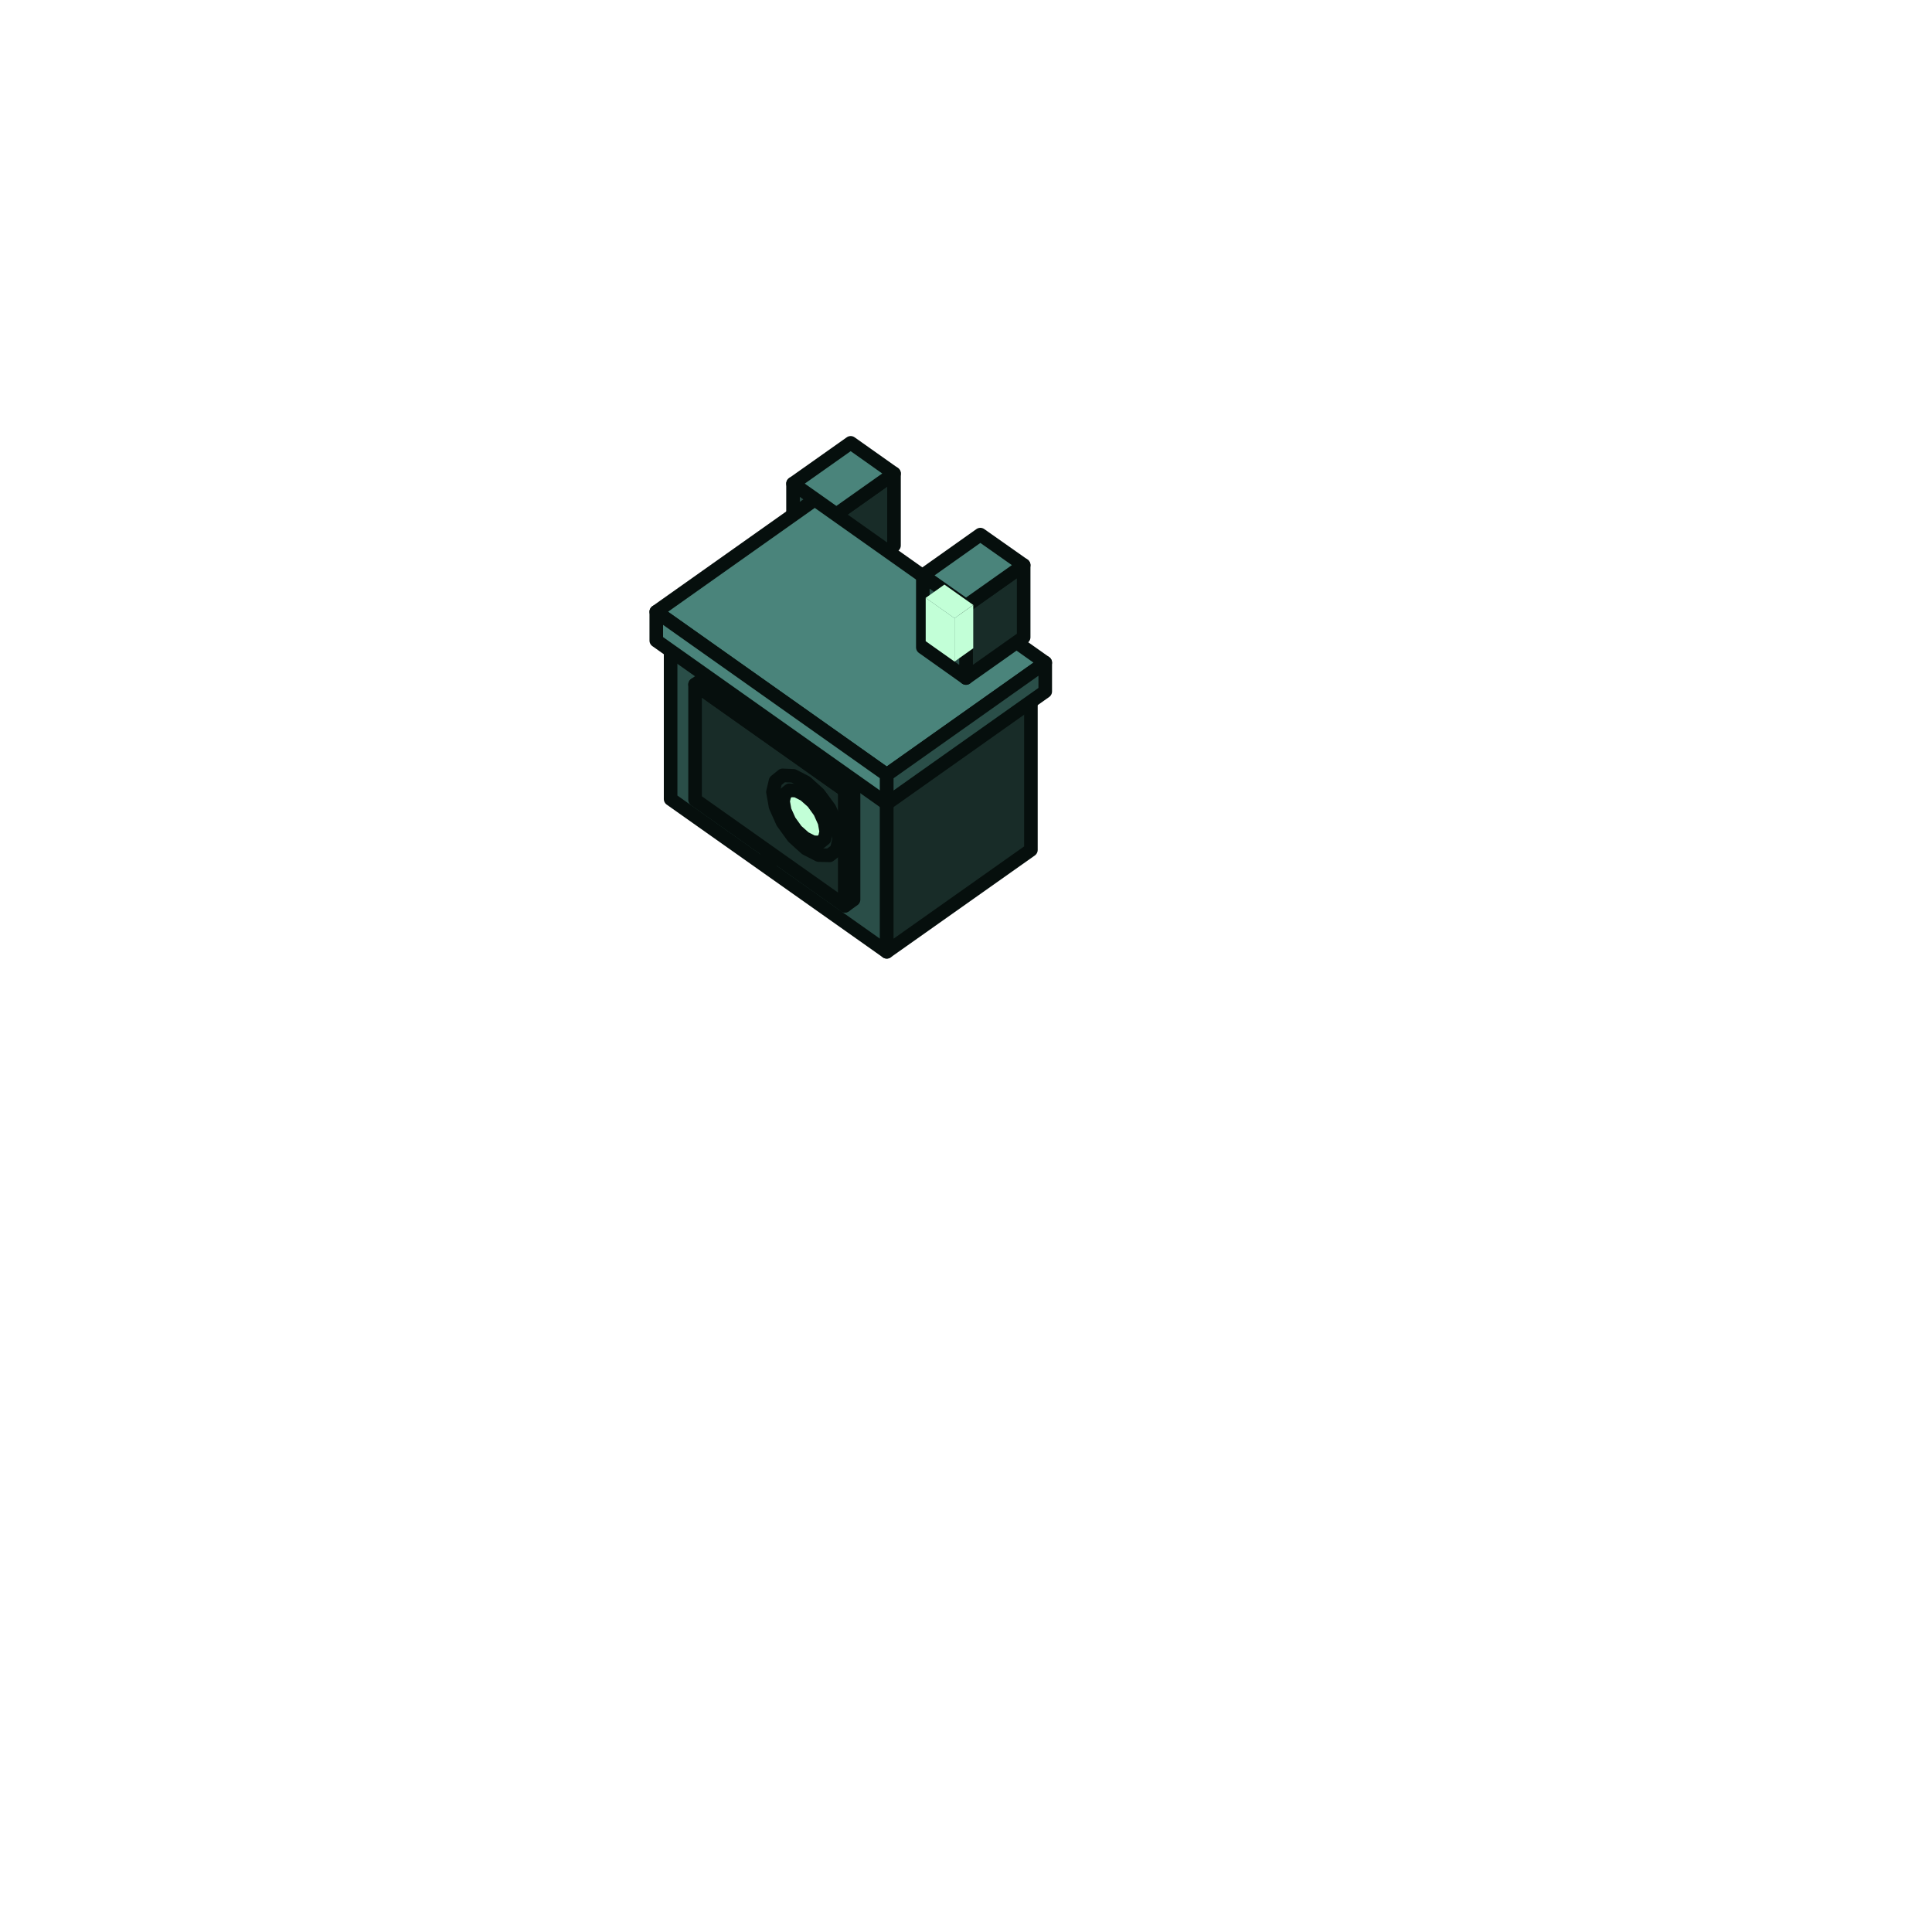
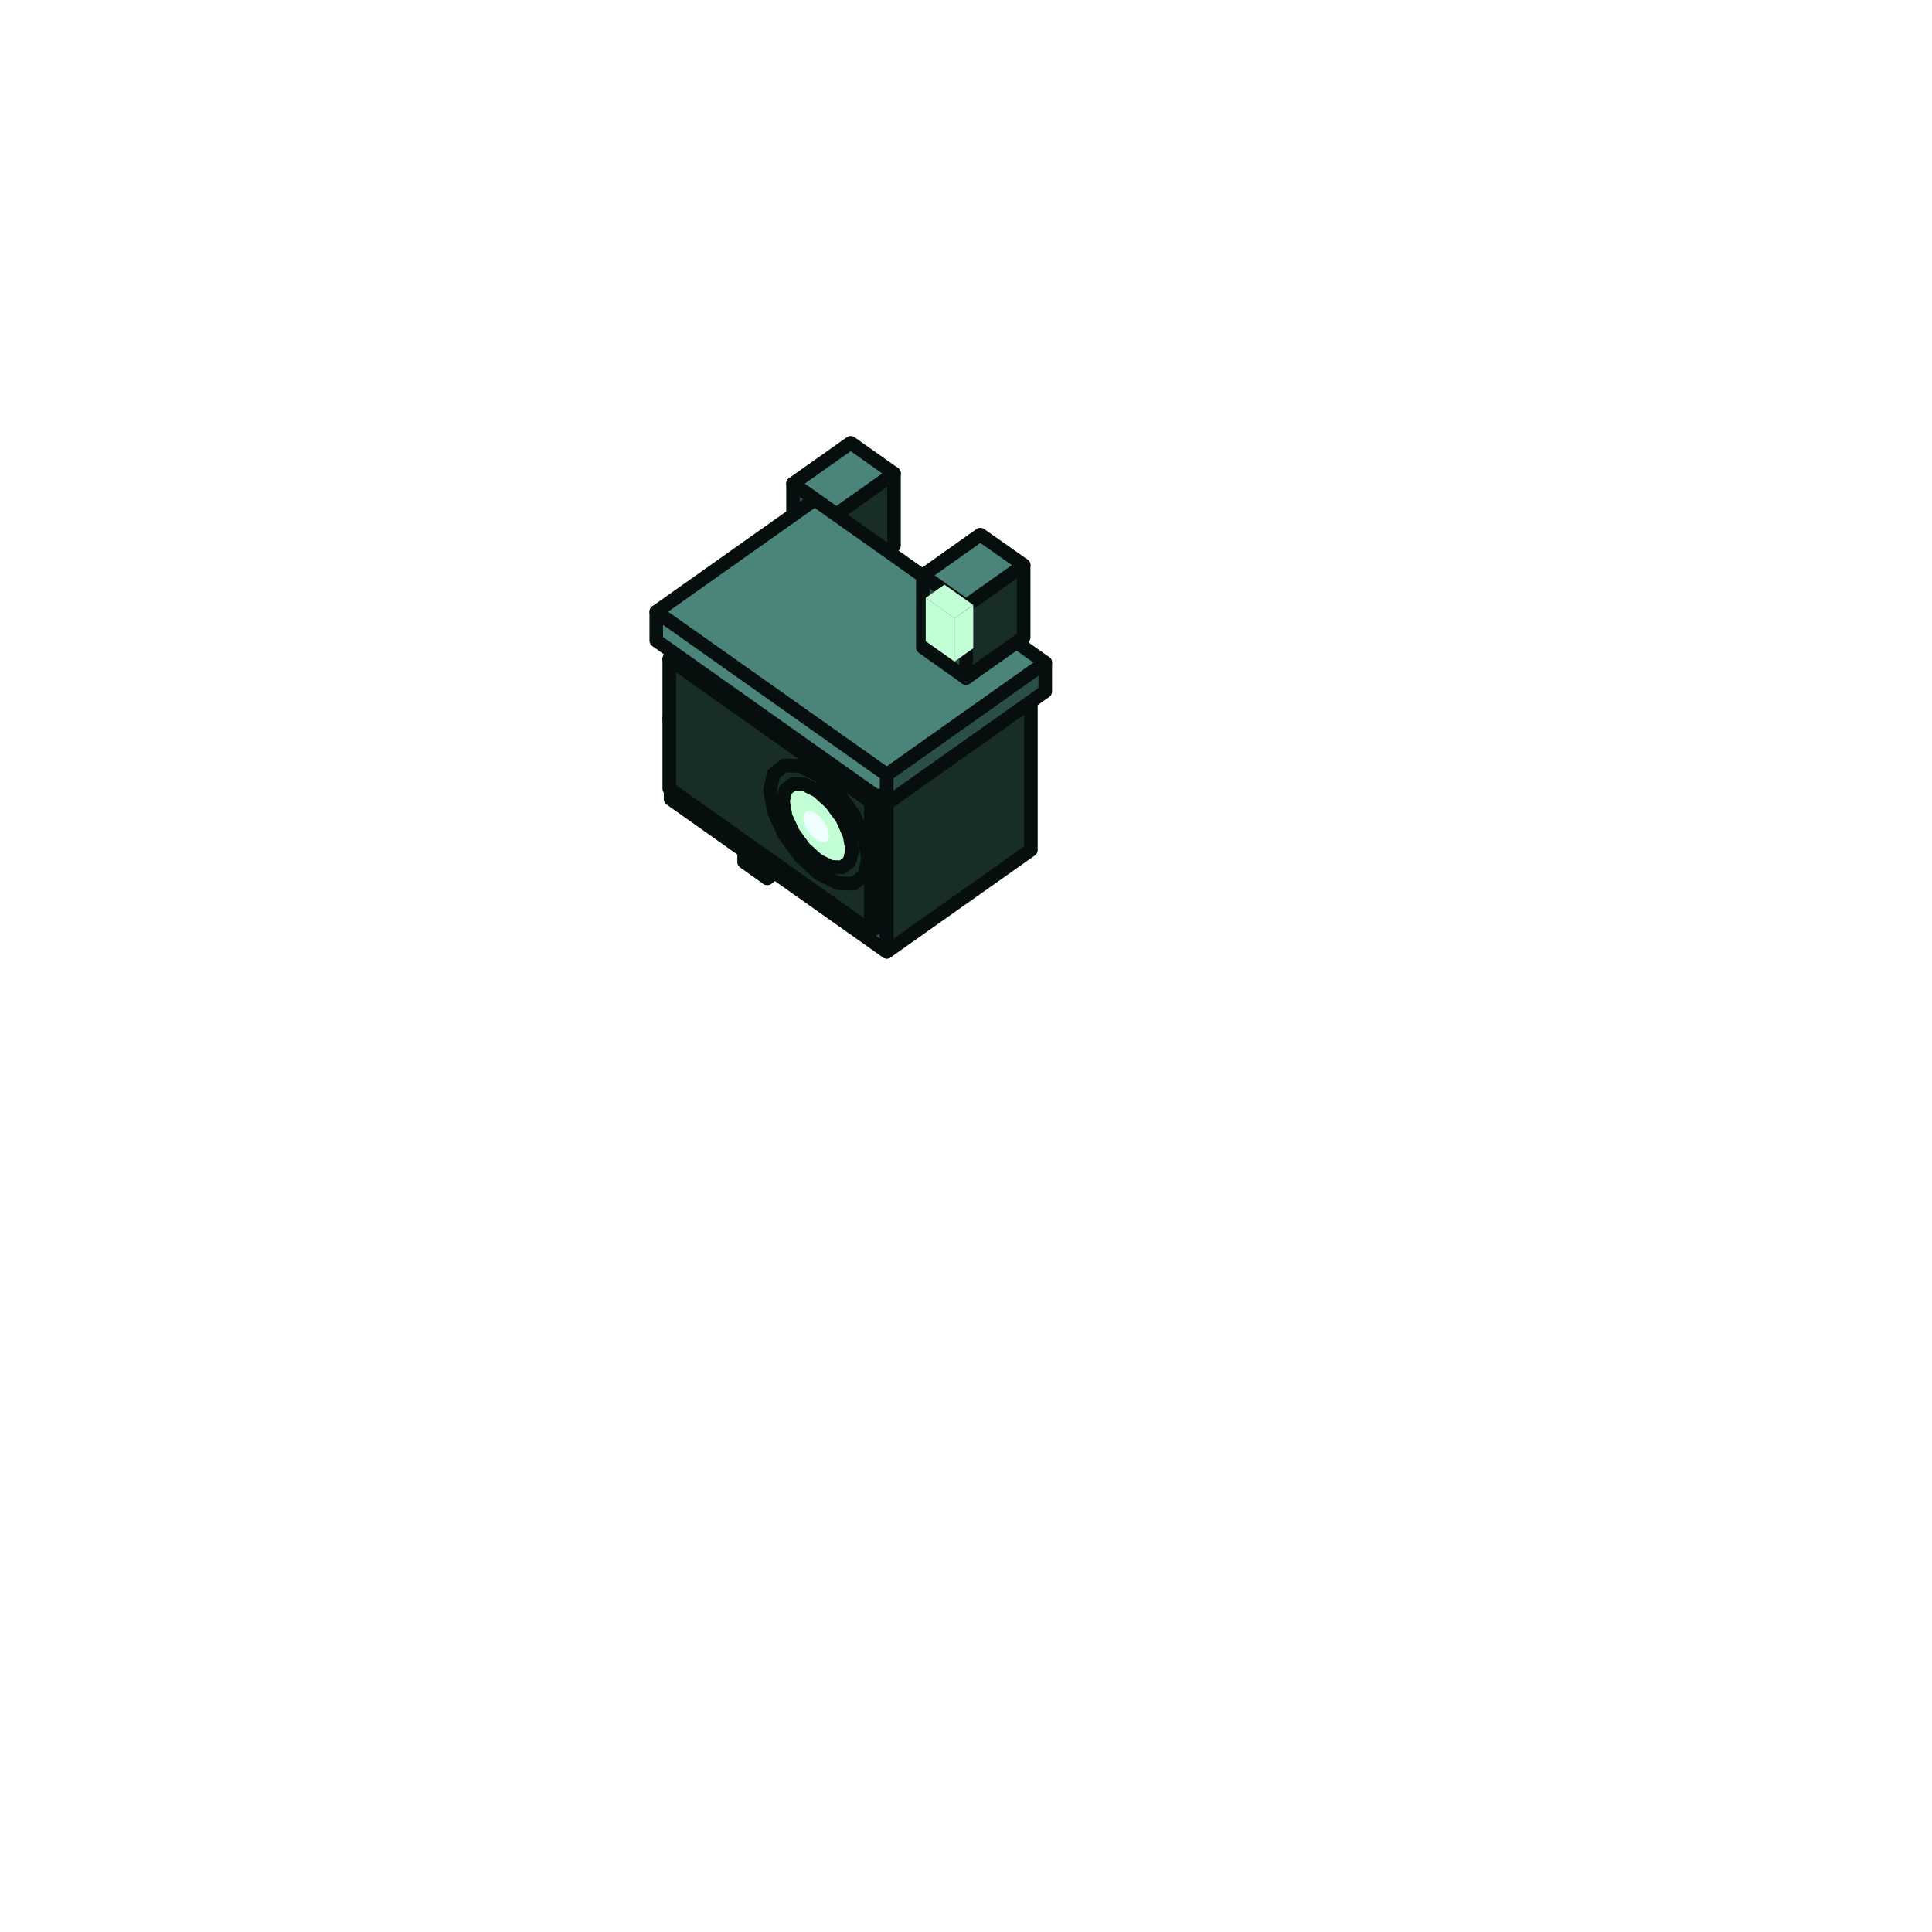
<svg xmlns="http://www.w3.org/2000/svg" viewBox="0 0 128 128" width="128" height="128" data-part-id="strix_head" data-type="head" data-direction="south">
  <g stroke="#060f0d" stroke-width="0.9" stroke-linejoin="round">
    <path d="M55.41 38.84 L59.23 36.14 L59.23 31.37 L55.41 34.07 Z" fill="#182c28" />
+     <path d="M50.83 52.2 L50.58 50.78 L49.88 49.23 L48.82 47.78 L47.58 46.66 L46.34 46.03 L45.29 45.99 L44.58 46.54 L44.34 47.61 L44.58 49.03 L45.29 50.58 L46.34 52.03 L47.58 53.15 L48.82 53.78 L49.88 53.82 L50.58 53.27 Z" fill="#182c28" />
+     <path d="M49.78 51.59 L49.6 50.59 L49.11 49.5 L48.36 48.48 L47.49 47.68 L46.61 47.24 L45.87 47.21 L45.37 47.6 L45.19 48.35 L45.37 49.35 L45.87 50.45 L46.61 51.47 L47.49 52.26 L48.36 52.71 L49.11 52.74 L49.6 52.35 Z" fill="#c2ffd7" />
+     <path d="M48.25 50.65 L48.18 50.27 L48.0 49.86 L47.72 49.48 L47.39 49.18 L47.06 49.01 L46.78 49.0 L46.6 49.15 L46.53 49.43 L46.6 49.81 L46.78 50.22 L47.06 50.6 L47.39 50.9 L47.72 51.07 L48.0 51.08 L48.18 50.93 Z" fill="#efffff" stroke="none" />
    <path d="M52.54 36.82 L55.41 38.84 L55.41 34.07 L52.54 32.04 Z" fill="#2a4e48" />
    <path d="M52.74 36.4 L54.64 37.75 L54.64 34.89 L52.74 33.54 Z" fill="#c2ffd7" stroke="none" />
+     <path d="M49.3 57.11 L50.83 58.19 L50.83 55.8 L49.3 54.72 Z" fill="#74a394" />
    <path d="M56.36 29.34 L52.54 32.04 L55.41 34.07 L59.23 31.37 Z" fill="#4a847b" />
-     <path d="M50.64 52.07 L50.47 51.11 L49.99 50.06 L49.28 49.08 L48.44 48.32 L47.6 47.89 L46.89 47.86 L46.41 48.24 L46.24 48.96 L46.41 49.92 L46.89 50.97 L47.6 51.95 L48.44 52.71 L49.28 53.14 L49.99 53.16 L50.47 52.79 Z" fill="#182c28" />
    <path d="M54.64 37.75 L55.89 36.87 L55.89 34.01 L54.64 34.89 Z" fill="#c2ffd7" stroke="none" />
-     <path d="M49.78 51.59 L49.67 50.97 L49.36 50.28 L48.89 49.64 L48.34 49.15 L47.8 48.87 L47.33 48.85 L47.02 49.1 L46.91 49.57 L47.02 50.19 L47.33 50.88 L47.8 51.52 L48.34 52.01 L48.89 52.29 L49.36 52.31 L49.67 52.06 Z" fill="#c2ffd7" />
+     <path d="M50.83 58.19 L51.78 57.51 L51.78 55.13 L50.83 55.8 Z" fill="#182c28" />
+     <path d="M50.25 54.05 L49.3 54.72 L50.83 55.8 L51.78 55.13 Z" fill="#74a394" />
    <path d="M53.98 32.66 L52.74 33.54 L54.64 34.89 L55.89 34.01 Z" fill="#c2ffd7" stroke="none" />
-     <path d="M49.3 56.15 L50.83 57.23 L50.83 54.85 L49.3 53.77 Z" fill="#74a394" />
    <path d="M44.43 52.94 L58.75 63.06 L58.75 52.56 L44.43 42.44 Z" fill="#2a4e48" />
-     <path d="M50.83 57.23 L51.78 56.56 L51.78 54.17 L50.83 54.85 Z" fill="#182c28" />
    <path d="M53.98 35.69 L44.43 42.44 L58.75 52.56 L68.3 45.81 Z" fill="#4a847b" />
-     <path d="M50.25 53.09 L49.3 53.77 L50.83 54.85 L51.78 54.17 Z" fill="#74a394" />
-     <path d="M46.05 52.99 L55.98 60.01 L55.98 52.37 L46.05 45.35 Z" fill="#182c28" />
+     <path d="M44.34 52.25 L57.7 61.7 L57.7 53.11 L44.34 43.66 Z" fill="#182c28" />
    <path d="M58.75 63.06 L68.3 56.31 L68.3 45.81 L58.75 52.56 Z" fill="#182c28" />
    <path d="M53.98 33.1 L43.48 40.53 L58.75 51.33 L69.25 43.9 Z" fill="#4a847b" />
-     <path d="M55.6 55.58 L55.43 54.62 L54.96 53.57 L54.24 52.59 L53.4 51.83 L52.56 51.4 L51.85 51.37 L51.38 51.75 L51.21 52.47 L51.38 53.43 L51.85 54.48 L52.56 55.46 L53.4 56.22 L54.24 56.65 L54.96 56.67 L55.43 56.3 Z" fill="#182c28" />
-     <path d="M54.74 55.1 L54.63 54.48 L54.32 53.79 L53.86 53.15 L53.31 52.66 L52.76 52.38 L52.3 52.36 L51.99 52.61 L51.88 53.08 L51.99 53.7 L52.3 54.39 L52.76 55.03 L53.31 55.52 L53.86 55.8 L54.32 55.82 L54.63 55.57 Z" fill="#c2ffd7" />
-     <path d="M46.63 44.94 L46.05 45.35 L55.98 52.37 L56.55 51.96 Z" fill="#2a4e48" />
-     <path d="M55.98 60.01 L56.55 59.6 L56.55 51.96 L55.98 52.37 Z" fill="#182c28" />
+     <path d="M57.51 56.93 L57.26 55.51 L56.56 53.96 L55.51 52.51 L54.26 51.38 L53.02 50.75 L51.97 50.71 L51.26 51.27 L51.02 52.34 L51.26 53.75 L51.97 55.3 L53.02 56.75 L54.26 57.88 L55.51 58.51 L56.56 58.55 L57.26 57.99 Z" fill="#182c28" />
+     <path d="M44.91 43.25 L44.34 43.66 L57.7 53.11 L58.27 52.7 Z" fill="#2a4e48" />
+     <path d="M56.46 56.32 L56.28 55.32 L55.79 54.22 L55.04 53.2 L54.17 52.41 L53.29 51.96 L52.55 51.93 L52.05 52.32 L51.88 53.08 L52.05 54.08 L52.55 55.17 L53.29 56.19 L54.17 56.99 L55.04 57.43 L55.79 57.46 L56.28 57.07 Z" fill="#c2ffd7" />
+     <path d="M54.93 55.37 L54.87 55.0 L54.68 54.59 L54.4 54.2 L54.07 53.91 L53.74 53.74 L53.46 53.73 L53.28 53.87 L53.21 54.16 L53.28 54.53 L53.46 54.94 L53.74 55.33 L54.07 55.62 L54.4 55.79 L54.68 55.8 L54.87 55.66 Z" fill="#efffff" stroke="none" />
    <path d="M43.48 42.44 L58.75 53.24 L58.75 51.33 L43.48 40.53 Z" fill="#4a847b" />
    <path d="M64.0 44.92 L67.82 42.22 L67.82 37.44 L64.0 40.14 Z" fill="#182c28" />
    <path d="M61.14 42.89 L64.0 44.92 L64.0 40.14 L61.14 38.12 Z" fill="#2a4e48" />
    <path d="M61.33 42.48 L63.24 43.83 L63.24 40.96 L61.33 39.61 Z" fill="#c2ffd7" stroke="none" />
+     <path d="M57.7 61.7 L58.27 61.29 L58.27 52.7 L57.7 53.11 Z" fill="#182c28" />
    <path d="M64.95 35.42 L61.14 38.12 L64.0 40.14 L67.82 37.44 Z" fill="#4a847b" />
    <path d="M63.24 43.83 L64.48 42.95 L64.48 40.08 L63.24 40.96 Z" fill="#c2ffd7" stroke="none" />
    <path d="M62.57 38.73 L61.33 39.61 L63.24 40.96 L64.48 40.08 Z" fill="#c2ffd7" stroke="none" />
    <path d="M58.75 53.24 L69.25 45.81 L69.25 43.9 L58.75 51.33 Z" fill="#2a4e48" />
  </g>
</svg>
